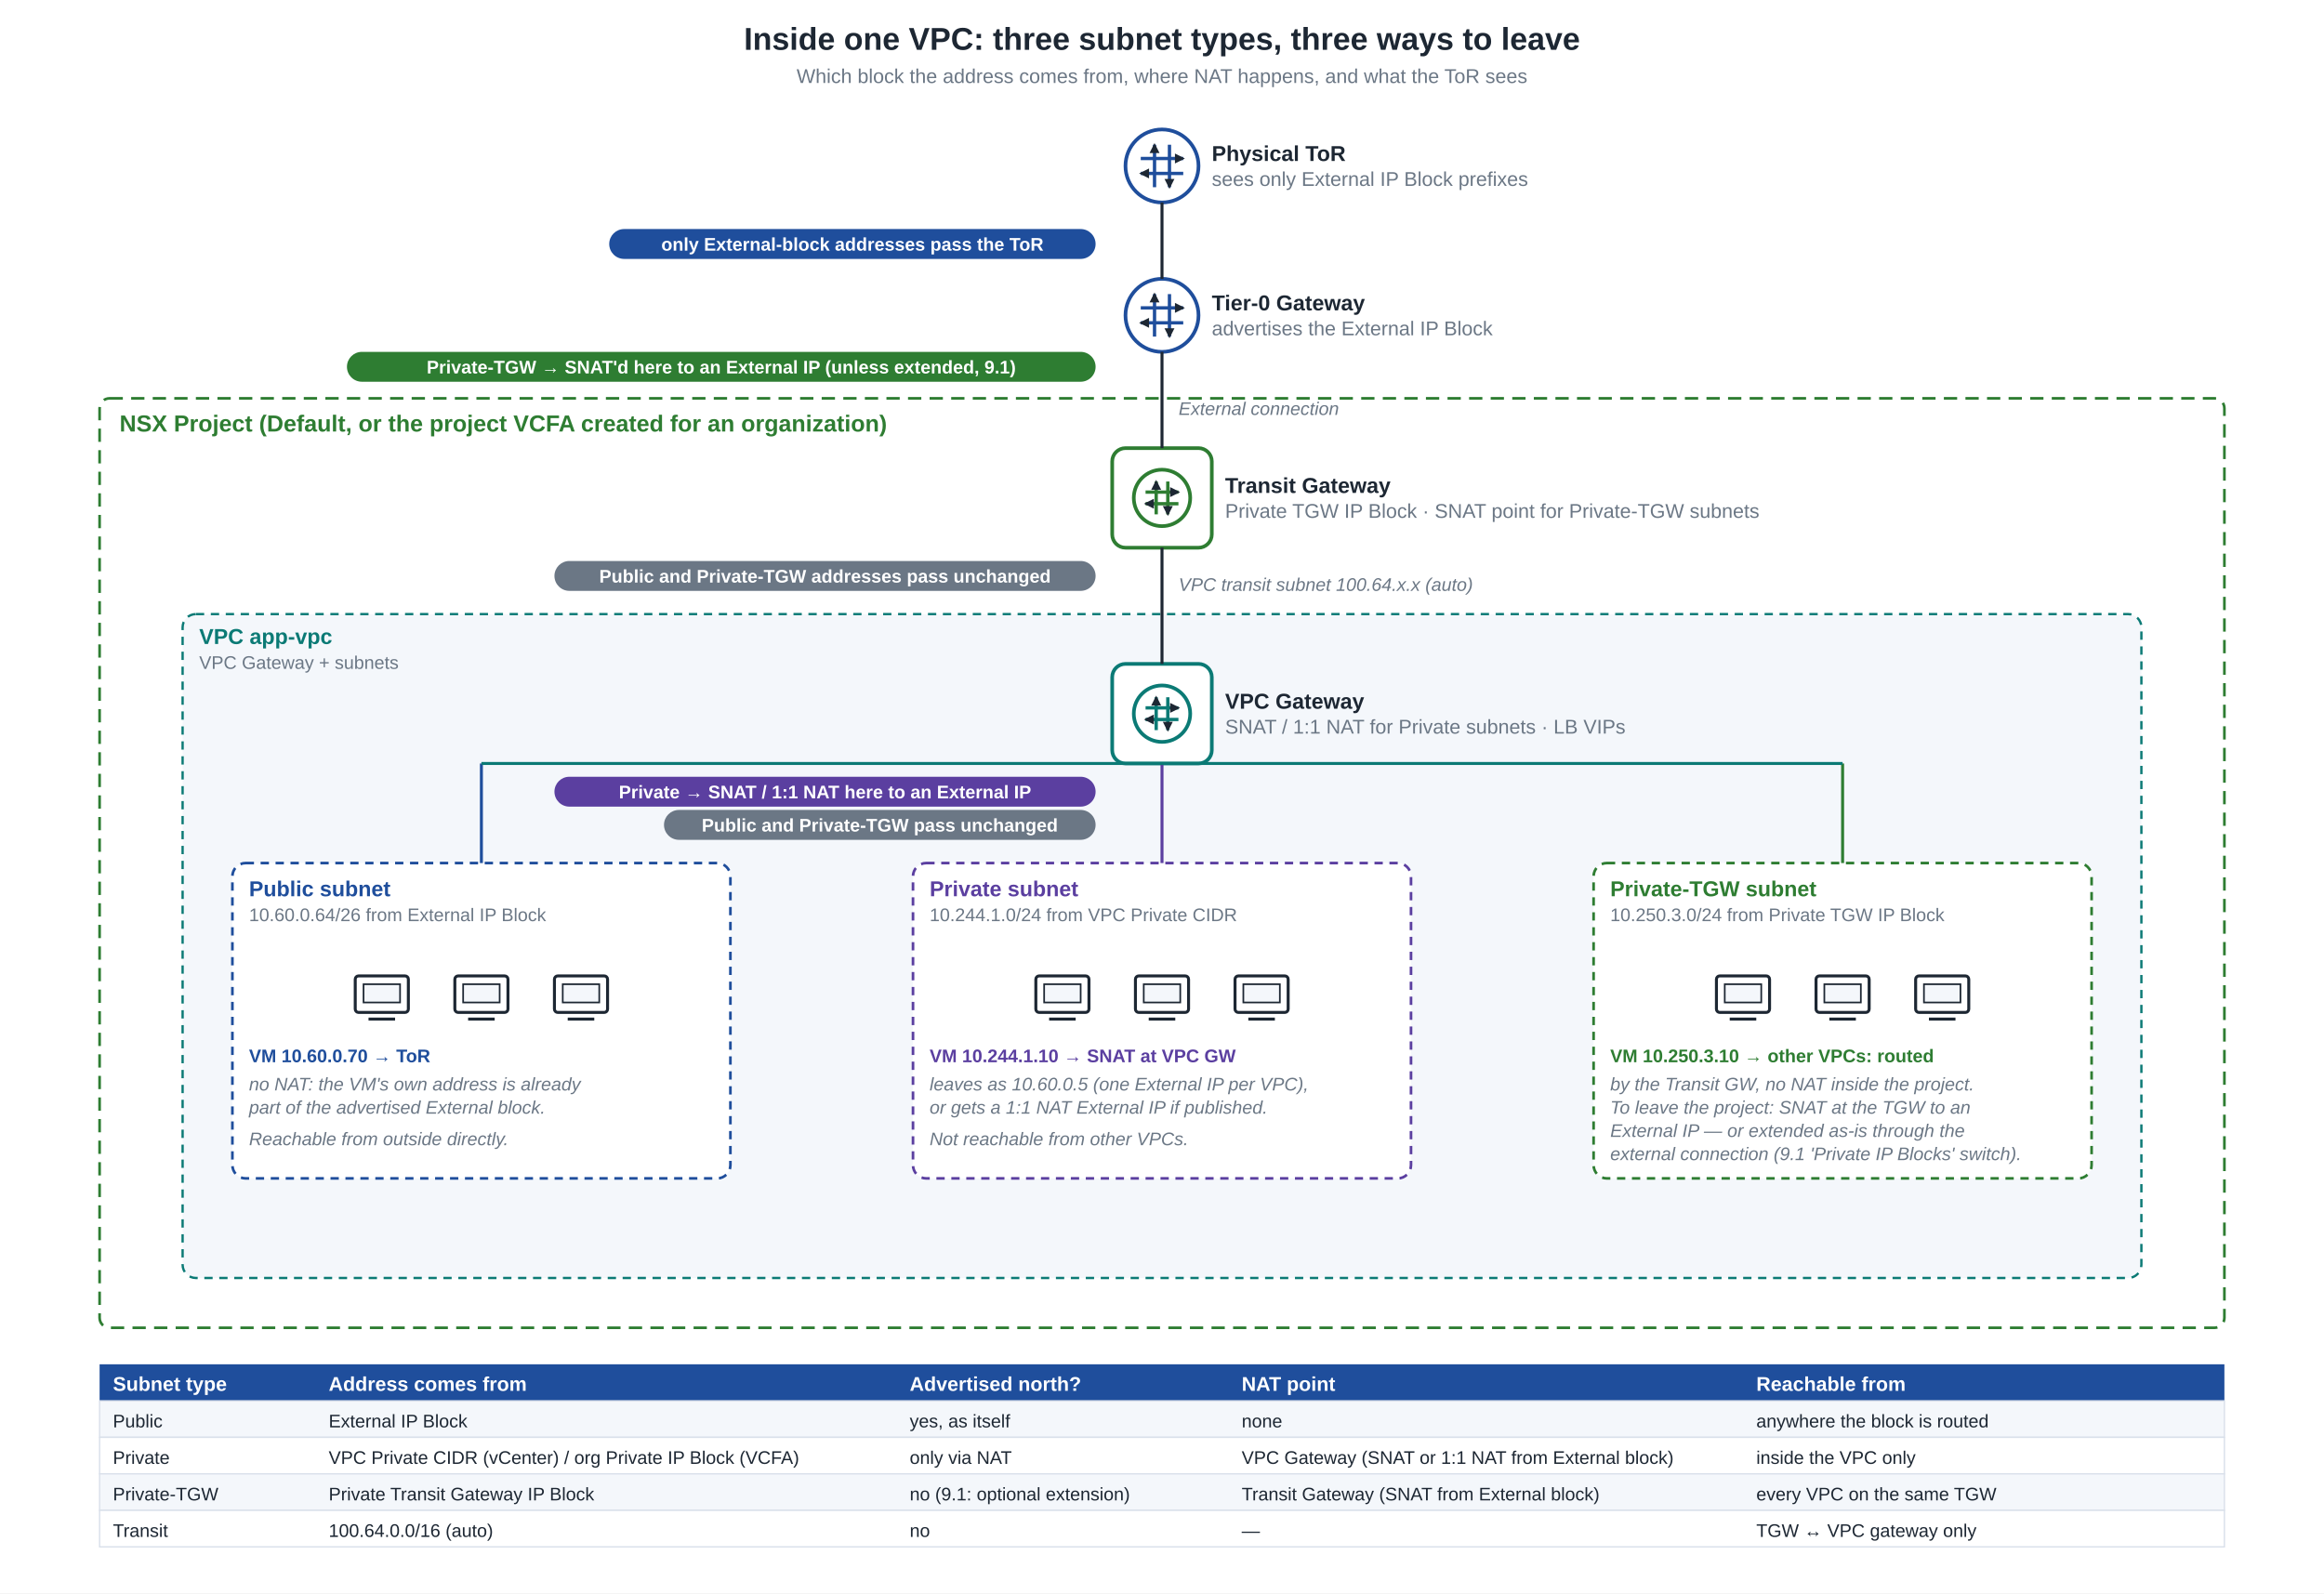
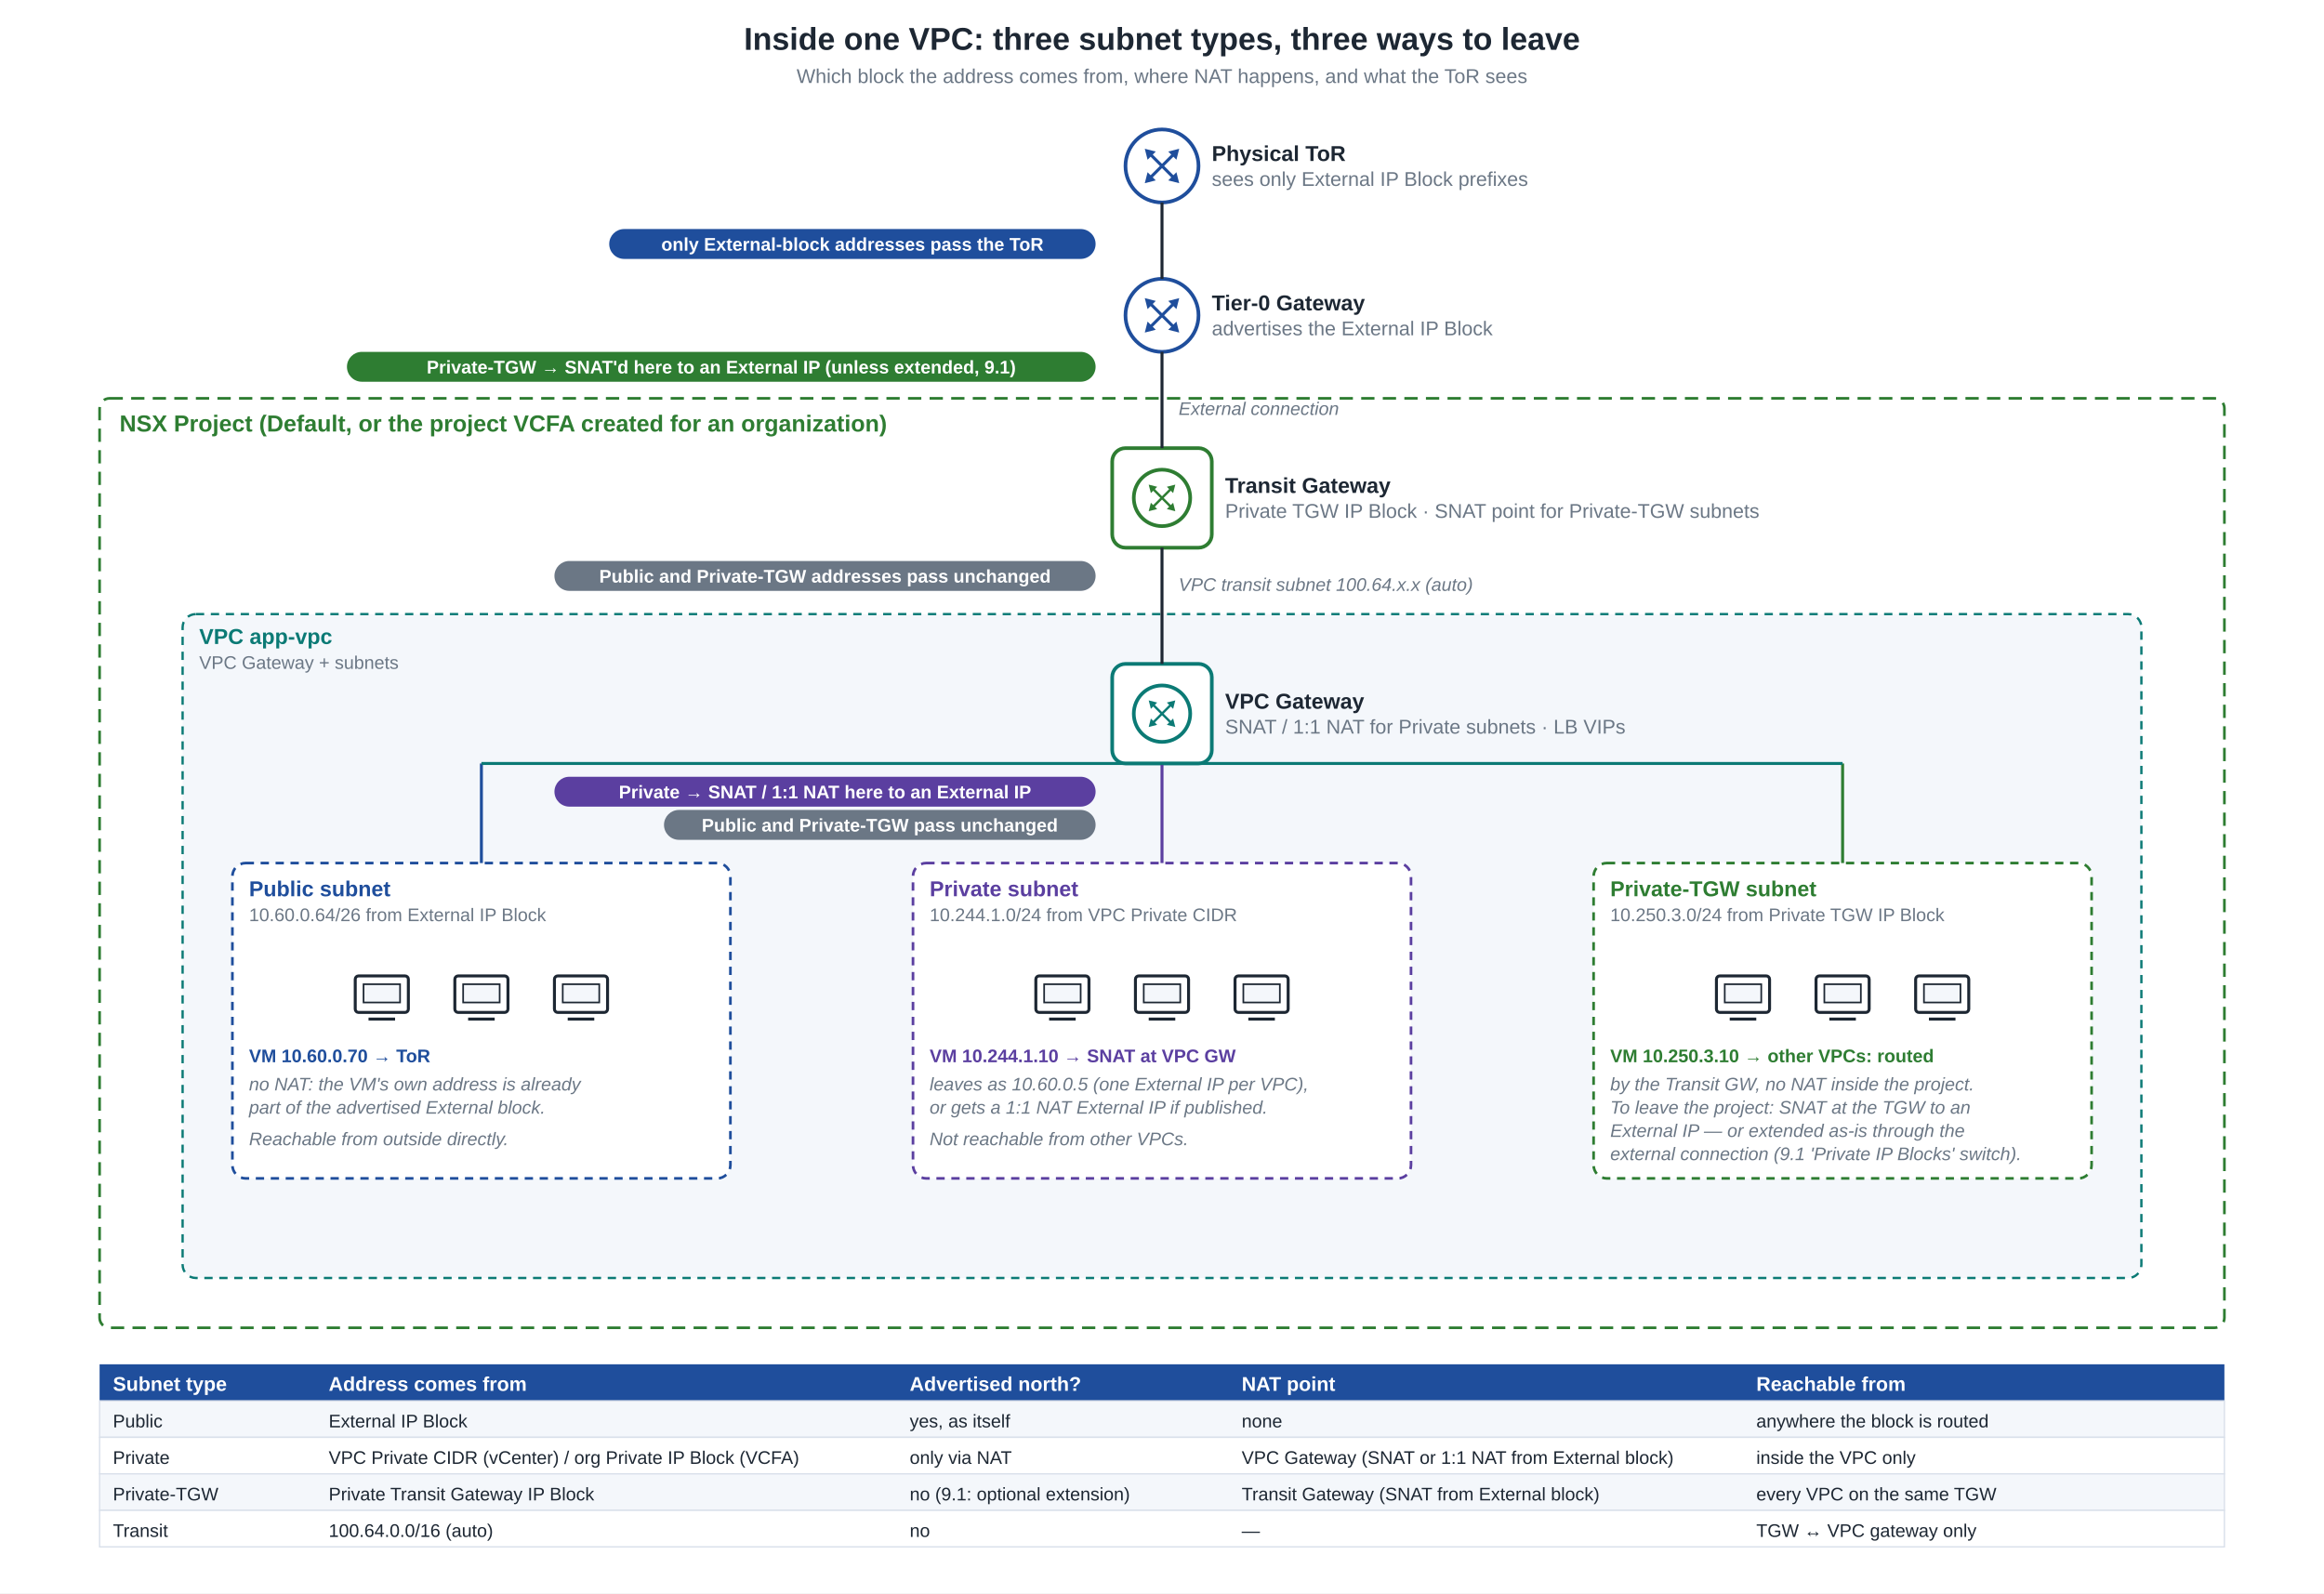
<svg xmlns="http://www.w3.org/2000/svg" width="1400" height="960" viewBox="0 0 1400 960" font-family="Arial, Helvetica, sans-serif" font-size="13" fill="#1d2733">
  <rect width="1400" height="960" fill="#ffffff" />
  <defs>
    <marker id="arr" markerUnits="userSpaceOnUse" markerWidth="6" markerHeight="6" refX="5" refY="3" orient="auto">
      <path d="M0,0 L6,3 L0,6 z" fill="#1d2733" />
    </marker>
    <marker id="arrb" markerUnits="userSpaceOnUse" markerWidth="7" markerHeight="7" refX="6" refY="3.5" orient="auto">
      <path d="M0,0 L7,3.5 L0,7 z" fill="#1f4e9c" />
    </marker>
    <marker id="arrt" markerUnits="userSpaceOnUse" markerWidth="7" markerHeight="7" refX="6" refY="3.5" orient="auto">
      <path d="M0,0 L7,3.5 L0,7 z" fill="#0b7a75" />
    </marker>
    <marker id="arrp" markerUnits="userSpaceOnUse" markerWidth="7" markerHeight="7" refX="6" refY="3.5" orient="auto">
      <path d="M0,0 L7,3.5 L0,7 z" fill="#5b3fa0" />
    </marker>
  </defs>
  <text x="700.0" y="30" text-anchor="middle" font-size="19" font-weight="bold">Inside one VPC: three subnet types, three ways to leave</text>
  <text x="700.0" y="50" text-anchor="middle" font-size="12" fill="#6b7785">Which block the address comes from, where NAT happens, and what the ToR sees</text>
  <circle cx="700" cy="100" r="22" fill="#ffffff" stroke="#1f4e9c" stroke-width="2.2" />
-   <line x1="687.2" y1="95.5" x2="712.8" y2="95.5" stroke="#1f4e9c" stroke-width="2" marker-end="url(#arr)" />
-   <line x1="712.8" y1="104.5" x2="687.2" y2="104.5" stroke="#1f4e9c" stroke-width="2" marker-end="url(#arr)" />
-   <line x1="695.5" y1="112.8" x2="695.5" y2="87.2" stroke="#1f4e9c" stroke-width="2" marker-end="url(#arr)" />
-   <line x1="704.5" y1="87.2" x2="704.5" y2="112.8" stroke="#1f4e9c" stroke-width="2" marker-end="url(#arr)" />
+   <line x1="700" y1="100" x2="693.39" y2="93.39" stroke="#1f4e9c" stroke-width="1.83" stroke-linecap="butt" />
+   <path d="M689.63,89.63 L696.24,91.31 L691.31,96.24 z" fill="#1f4e9c" />
+   <line x1="700" y1="100" x2="706.61" y2="93.39" stroke="#1f4e9c" stroke-width="1.83" stroke-linecap="butt" />
+   <path d="M710.37,89.63 L708.69,96.24 L703.76,91.31 z" fill="#1f4e9c" />
+   <line x1="700" y1="100" x2="706.61" y2="106.61" stroke="#1f4e9c" stroke-width="1.83" stroke-linecap="butt" />
+   <path d="M710.37,110.37 L703.76,108.69 L708.69,103.76 z" fill="#1f4e9c" />
+   <line x1="700" y1="100" x2="693.39" y2="106.61" stroke="#1f4e9c" stroke-width="1.83" stroke-linecap="butt" />
+   <path d="M689.63,110.37 L691.31,103.76 L696.24,108.69 z" fill="#1f4e9c" />
  <text x="730" y="97" text-anchor="start" font-weight="bold">Physical ToR</text>
  <text x="730" y="112" text-anchor="start" fill="#6b7785" font-size="12">sees only External IP Block prefixes</text>
  <circle cx="700" cy="190" r="22" fill="#ffffff" stroke="#1f4e9c" stroke-width="2.2" />
-   <line x1="687.2" y1="185.5" x2="712.8" y2="185.5" stroke="#1f4e9c" stroke-width="2" marker-end="url(#arr)" />
-   <line x1="712.8" y1="194.5" x2="687.2" y2="194.5" stroke="#1f4e9c" stroke-width="2" marker-end="url(#arr)" />
-   <line x1="695.5" y1="202.8" x2="695.5" y2="177.2" stroke="#1f4e9c" stroke-width="2" marker-end="url(#arr)" />
-   <line x1="704.5" y1="177.2" x2="704.5" y2="202.8" stroke="#1f4e9c" stroke-width="2" marker-end="url(#arr)" />
+   <line x1="700" y1="190" x2="693.39" y2="183.39" stroke="#1f4e9c" stroke-width="1.83" stroke-linecap="butt" />
+   <path d="M689.63,179.63 L696.24,181.31 L691.31,186.24 z" fill="#1f4e9c" />
+   <line x1="700" y1="190" x2="706.61" y2="183.39" stroke="#1f4e9c" stroke-width="1.83" stroke-linecap="butt" />
+   <path d="M710.37,179.63 L708.69,186.24 L703.76,181.31 z" fill="#1f4e9c" />
+   <line x1="700" y1="190" x2="706.61" y2="196.61" stroke="#1f4e9c" stroke-width="1.83" stroke-linecap="butt" />
+   <path d="M710.37,200.37 L703.76,198.69 L708.69,193.76 z" fill="#1f4e9c" />
+   <line x1="700" y1="190" x2="693.39" y2="196.61" stroke="#1f4e9c" stroke-width="1.83" stroke-linecap="butt" />
+   <path d="M689.63,200.37 L691.31,193.76 L696.24,198.69 z" fill="#1f4e9c" />
  <text x="730" y="187" text-anchor="start" font-weight="bold">Tier-0 Gateway</text>
  <text x="730" y="202" text-anchor="start" fill="#6b7785" font-size="12">advertises the External IP Block</text>
  <path d="M700,122 L700,168" fill="none" stroke="#1d2733" stroke-width="1.8" />
  <rect x="60" y="240" width="1280" height="560" rx="6" fill="none" stroke="#2e7d32" stroke-width="1.6" stroke-dasharray="8 5" />
  <text x="72" y="260" font-weight="bold" fill="#2e7d32" font-size="14">NSX Project  (Default, or the project VCFA created for an organization)</text>
  <rect x="670" y="270" width="60" height="60" rx="8" fill="#ffffff" stroke="#2e7d32" stroke-width="2.2" />
  <circle cx="700" cy="300" r="17" fill="#ffffff" stroke="#2e7d32" stroke-width="2.2" />
-   <line x1="690.1" y1="296.5" x2="709.9" y2="296.5" stroke="#2e7d32" stroke-width="2" marker-end="url(#arr)" />
-   <line x1="709.9" y1="303.5" x2="690.1" y2="303.5" stroke="#2e7d32" stroke-width="2" marker-end="url(#arr)" />
-   <line x1="696.5" y1="309.9" x2="696.5" y2="290.1" stroke="#2e7d32" stroke-width="2" marker-end="url(#arr)" />
-   <line x1="703.5" y1="290.1" x2="703.5" y2="309.9" stroke="#2e7d32" stroke-width="2" marker-end="url(#arr)" />
+   <line x1="700" y1="300" x2="694.89" y2="294.89" stroke="#2e7d32" stroke-width="1.42" stroke-linecap="butt" />
+   <path d="M691.99,291.99 L697.09,293.29 L693.29,297.09 z" fill="#2e7d32" />
+   <line x1="700" y1="300" x2="705.11" y2="294.89" stroke="#2e7d32" stroke-width="1.42" stroke-linecap="butt" />
+   <path d="M708.01,291.99 L706.71,297.09 L702.91,293.29 z" fill="#2e7d32" />
+   <line x1="700" y1="300" x2="705.11" y2="305.11" stroke="#2e7d32" stroke-width="1.42" stroke-linecap="butt" />
+   <path d="M708.01,308.01 L702.91,306.71 L706.71,302.91 z" fill="#2e7d32" />
+   <line x1="700" y1="300" x2="694.89" y2="305.11" stroke="#2e7d32" stroke-width="1.42" stroke-linecap="butt" />
+   <path d="M691.99,308.01 L693.29,302.91 L697.09,306.71 z" fill="#2e7d32" />
  <text x="738" y="297" text-anchor="start" font-weight="bold">Transit Gateway</text>
  <text x="738" y="312" text-anchor="start" fill="#6b7785" font-size="12">Private TGW IP Block · SNAT point for Private-TGW subnets</text>
  <path d="M700,212 L700,270" fill="none" stroke="#1d2733" stroke-width="1.8" />
  <text x="710" y="250" fill="#6b7785" font-size="11" text-anchor="start" font-style="italic">External connection</text>
  <rect x="110" y="370" width="1180" height="400" rx="8" fill="#f4f7fb" stroke="#0b7a75" stroke-width="1.4" stroke-dasharray="5 4" />
  <text x="120" y="388" font-weight="bold" fill="#0b7a75" font-size="13">VPC  app-vpc</text>
  <text x="120" y="403" fill="#6b7785" font-size="11">VPC Gateway + subnets</text>
  <rect x="670" y="400" width="60" height="60" rx="8" fill="#ffffff" stroke="#0b7a75" stroke-width="2.2" />
  <circle cx="700" cy="430" r="17" fill="#ffffff" stroke="#0b7a75" stroke-width="2.2" />
-   <line x1="690.1" y1="426.5" x2="709.9" y2="426.5" stroke="#0b7a75" stroke-width="2" marker-end="url(#arr)" />
-   <line x1="709.9" y1="433.5" x2="690.1" y2="433.5" stroke="#0b7a75" stroke-width="2" marker-end="url(#arr)" />
-   <line x1="696.5" y1="439.9" x2="696.5" y2="420.1" stroke="#0b7a75" stroke-width="2" marker-end="url(#arr)" />
-   <line x1="703.5" y1="420.1" x2="703.5" y2="439.9" stroke="#0b7a75" stroke-width="2" marker-end="url(#arr)" />
+   <line x1="700" y1="430" x2="694.89" y2="424.89" stroke="#0b7a75" stroke-width="1.42" stroke-linecap="butt" />
+   <path d="M691.99,421.99 L697.09,423.29 L693.29,427.09 z" fill="#0b7a75" />
+   <line x1="700" y1="430" x2="705.11" y2="424.89" stroke="#0b7a75" stroke-width="1.42" stroke-linecap="butt" />
+   <path d="M708.01,421.99 L706.71,427.09 L702.91,423.29 z" fill="#0b7a75" />
+   <line x1="700" y1="430" x2="705.11" y2="435.11" stroke="#0b7a75" stroke-width="1.42" stroke-linecap="butt" />
+   <path d="M708.01,438.01 L702.91,436.71 L706.71,432.91 z" fill="#0b7a75" />
+   <line x1="700" y1="430" x2="694.89" y2="435.11" stroke="#0b7a75" stroke-width="1.42" stroke-linecap="butt" />
+   <path d="M691.99,438.01 L693.29,432.91 L697.09,436.71 z" fill="#0b7a75" />
  <text x="738" y="427" text-anchor="start" font-weight="bold">VPC Gateway</text>
  <text x="738" y="442" text-anchor="start" fill="#6b7785" font-size="12">SNAT / 1:1 NAT for Private subnets · LB VIPs</text>
  <path d="M700,330 L700,400" fill="none" stroke="#1d2733" stroke-width="1.8" />
  <text x="710" y="356" fill="#6b7785" font-size="11" text-anchor="start" font-style="italic">VPC transit subnet 100.64.x.x (auto)</text>
  <rect x="140" y="520" width="300" height="190" rx="8" fill="#ffffff" stroke="#1f4e9c" stroke-width="1.6" stroke-dasharray="5 4" />
  <text x="150" y="540" font-weight="bold" fill="#1f4e9c">Public subnet</text>
  <text x="150" y="555" fill="#6b7785" font-size="11">10.60.0.64/26 from External IP Block</text>
  <rect x="214" y="588" width="32" height="22" rx="2" fill="#ffffff" stroke="#1d2733" stroke-width="1.8" />
  <rect x="219" y="593" width="22" height="11" fill="#f4f7fb" stroke="#1d2733" stroke-width="1" />
  <line x1="222" y1="614" x2="238" y2="614" stroke="#1d2733" stroke-width="1.8" />
  <rect x="274" y="588" width="32" height="22" rx="2" fill="#ffffff" stroke="#1d2733" stroke-width="1.8" />
  <rect x="279" y="593" width="22" height="11" fill="#f4f7fb" stroke="#1d2733" stroke-width="1" />
  <line x1="282" y1="614" x2="298" y2="614" stroke="#1d2733" stroke-width="1.8" />
  <rect x="334" y="588" width="32" height="22" rx="2" fill="#ffffff" stroke="#1d2733" stroke-width="1.8" />
  <rect x="339" y="593" width="22" height="11" fill="#f4f7fb" stroke="#1d2733" stroke-width="1" />
  <line x1="342" y1="614" x2="358" y2="614" stroke="#1d2733" stroke-width="1.8" />
  <path d="M290,460 L290,520" fill="none" stroke="#1f4e9c" stroke-width="1.8" />
  <rect x="550" y="520" width="300" height="190" rx="8" fill="#ffffff" stroke="#5b3fa0" stroke-width="1.6" stroke-dasharray="5 4" />
  <text x="560" y="540" font-weight="bold" fill="#5b3fa0">Private subnet</text>
  <text x="560" y="555" fill="#6b7785" font-size="11">10.244.1.0/24 from VPC Private CIDR</text>
  <rect x="624" y="588" width="32" height="22" rx="2" fill="#ffffff" stroke="#1d2733" stroke-width="1.8" />
  <rect x="629" y="593" width="22" height="11" fill="#f4f7fb" stroke="#1d2733" stroke-width="1" />
  <line x1="632" y1="614" x2="648" y2="614" stroke="#1d2733" stroke-width="1.8" />
  <rect x="684" y="588" width="32" height="22" rx="2" fill="#ffffff" stroke="#1d2733" stroke-width="1.8" />
  <rect x="689" y="593" width="22" height="11" fill="#f4f7fb" stroke="#1d2733" stroke-width="1" />
  <line x1="692" y1="614" x2="708" y2="614" stroke="#1d2733" stroke-width="1.8" />
  <rect x="744" y="588" width="32" height="22" rx="2" fill="#ffffff" stroke="#1d2733" stroke-width="1.8" />
  <rect x="749" y="593" width="22" height="11" fill="#f4f7fb" stroke="#1d2733" stroke-width="1" />
  <line x1="752" y1="614" x2="768" y2="614" stroke="#1d2733" stroke-width="1.8" />
  <path d="M700,460 L700,520" fill="none" stroke="#5b3fa0" stroke-width="1.8" />
  <rect x="960" y="520" width="300" height="190" rx="8" fill="#ffffff" stroke="#2e7d32" stroke-width="1.6" stroke-dasharray="5 4" />
  <text x="970" y="540" font-weight="bold" fill="#2e7d32">Private-TGW subnet</text>
  <text x="970" y="555" fill="#6b7785" font-size="11">10.250.3.0/24 from Private TGW IP Block</text>
  <rect x="1034" y="588" width="32" height="22" rx="2" fill="#ffffff" stroke="#1d2733" stroke-width="1.8" />
  <rect x="1039" y="593" width="22" height="11" fill="#f4f7fb" stroke="#1d2733" stroke-width="1" />
  <line x1="1042" y1="614" x2="1058" y2="614" stroke="#1d2733" stroke-width="1.8" />
  <rect x="1094" y="588" width="32" height="22" rx="2" fill="#ffffff" stroke="#1d2733" stroke-width="1.8" />
  <rect x="1099" y="593" width="22" height="11" fill="#f4f7fb" stroke="#1d2733" stroke-width="1" />
  <line x1="1102" y1="614" x2="1118" y2="614" stroke="#1d2733" stroke-width="1.8" />
  <rect x="1154" y="588" width="32" height="22" rx="2" fill="#ffffff" stroke="#1d2733" stroke-width="1.8" />
  <rect x="1159" y="593" width="22" height="11" fill="#f4f7fb" stroke="#1d2733" stroke-width="1" />
  <line x1="1162" y1="614" x2="1178" y2="614" stroke="#1d2733" stroke-width="1.8" />
  <path d="M1110,460 L1110,520" fill="none" stroke="#2e7d32" stroke-width="1.8" />
  <path d="M290,460 L1110,460" fill="none" stroke="#0b7a75" stroke-width="1.8" />
  <path d="M700,460 L700,460" fill="none" stroke="#0b7a75" stroke-width="1.8" />
  <text x="150" y="640" fill="#1f4e9c" font-size="11" text-anchor="start" font-weight="bold">VM 10.60.0.70 → ToR</text>
  <text x="150" y="657" fill="#6b7785" font-size="11" text-anchor="start" font-style="italic">no NAT: the VM's own address is already</text>
  <text x="150" y="671" fill="#6b7785" font-size="11" text-anchor="start" font-style="italic">part of the advertised External block.</text>
  <text x="150" y="690" fill="#6b7785" font-size="11" text-anchor="start" font-style="italic">Reachable from outside directly.</text>
  <text x="560" y="640" fill="#5b3fa0" font-size="11" text-anchor="start" font-weight="bold">VM 10.244.1.10 → SNAT at VPC GW</text>
  <text x="560" y="657" fill="#6b7785" font-size="11" text-anchor="start" font-style="italic">leaves as 10.60.0.5 (one External IP per VPC),</text>
  <text x="560" y="671" fill="#6b7785" font-size="11" text-anchor="start" font-style="italic">or gets a 1:1 NAT External IP if published.</text>
  <text x="560" y="690" fill="#6b7785" font-size="11" text-anchor="start" font-style="italic">Not reachable from other VPCs.</text>
  <text x="970" y="640" fill="#2e7d32" font-size="11" text-anchor="start" font-weight="bold">VM 10.250.3.10 → other VPCs: routed</text>
  <text x="970" y="657" fill="#6b7785" font-size="11" text-anchor="start" font-style="italic">by the Transit GW, no NAT inside the project.</text>
  <text x="970" y="671" fill="#6b7785" font-size="11" text-anchor="start" font-style="italic">To leave the project: SNAT at the TGW to an</text>
  <text x="970" y="685" fill="#6b7785" font-size="11" text-anchor="start" font-style="italic">External IP — or extended as-is through the</text>
  <text x="970" y="699" fill="#6b7785" font-size="11" text-anchor="start" font-style="italic">external connection (9.1 'Private IP Blocks' switch).</text>
  <rect x="367" y="138" width="293" height="18" rx="9" fill="#1f4e9c" />
  <text x="513.5" y="151" text-anchor="middle" fill="#ffffff" font-size="11" font-weight="bold">only External-block addresses pass the ToR</text>
  <rect x="209" y="212" width="451" height="18" rx="9" fill="#2e7d32" />
  <text x="434.5" y="225" text-anchor="middle" fill="#ffffff" font-size="11" font-weight="bold">Private-TGW → SNAT'd here to an External IP (unless extended, 9.1)</text>
  <rect x="334" y="338" width="326" height="18" rx="9" fill="#6b7785" />
  <text x="497.0" y="351" text-anchor="middle" fill="#ffffff" font-size="11" font-weight="bold">Public and Private-TGW addresses pass unchanged</text>
  <rect x="334" y="468" width="326" height="18" rx="9" fill="#5b3fa0" />
  <text x="497.0" y="481" text-anchor="middle" fill="#ffffff" font-size="11" font-weight="bold">Private → SNAT / 1:1 NAT here to an External IP</text>
  <rect x="400" y="488" width="260" height="18" rx="9" fill="#6b7785" />
  <text x="530.0" y="501" text-anchor="middle" fill="#ffffff" font-size="11" font-weight="bold">Public and Private-TGW pass unchanged</text>
  <rect x="60" y="822" width="1280" height="22" fill="#1f4e9c" />
  <text x="68" y="838" fill="#ffffff" font-weight="bold" font-size="12">Subnet type</text>
  <text x="198" y="838" fill="#ffffff" font-weight="bold" font-size="12">Address comes from</text>
  <text x="548" y="838" fill="#ffffff" font-weight="bold" font-size="12">Advertised north?</text>
  <text x="748" y="838" fill="#ffffff" font-weight="bold" font-size="12">NAT point</text>
  <text x="1058" y="838" fill="#ffffff" font-weight="bold" font-size="12">Reachable from</text>
  <rect x="60" y="844" width="1280" height="22" fill="#f4f7fb" stroke="#d9e0ea" stroke-width="0.8" />
  <text x="68" y="860" font-size="11">Public</text>
  <text x="198" y="860" font-size="11">External IP Block</text>
  <text x="548" y="860" font-size="11">yes, as itself</text>
  <text x="748" y="860" font-size="11">none</text>
  <text x="1058" y="860" font-size="11">anywhere the block is routed</text>
  <rect x="60" y="866" width="1280" height="22" fill="#ffffff" stroke="#d9e0ea" stroke-width="0.8" />
  <text x="68" y="882" font-size="11">Private</text>
  <text x="198" y="882" font-size="11">VPC Private CIDR (vCenter) / org Private IP Block (VCFA)</text>
  <text x="548" y="882" font-size="11">only via NAT</text>
  <text x="748" y="882" font-size="11">VPC Gateway (SNAT or 1:1 NAT from External block)</text>
  <text x="1058" y="882" font-size="11">inside the VPC only</text>
  <rect x="60" y="888" width="1280" height="22" fill="#f4f7fb" stroke="#d9e0ea" stroke-width="0.8" />
  <text x="68" y="904" font-size="11">Private-TGW</text>
  <text x="198" y="904" font-size="11">Private Transit Gateway IP Block</text>
  <text x="548" y="904" font-size="11">no (9.1: optional extension)</text>
  <text x="748" y="904" font-size="11">Transit Gateway (SNAT from External block)</text>
  <text x="1058" y="904" font-size="11">every VPC on the same TGW</text>
  <rect x="60" y="910" width="1280" height="22" fill="#ffffff" stroke="#d9e0ea" stroke-width="0.8" />
  <text x="68" y="926" font-size="11">Transit</text>
  <text x="198" y="926" font-size="11">100.64.0.0/16 (auto)</text>
  <text x="548" y="926" font-size="11">no</text>
  <text x="748" y="926" font-size="11">—</text>
  <text x="1058" y="926" font-size="11">TGW ↔ VPC gateway only</text>
</svg>
